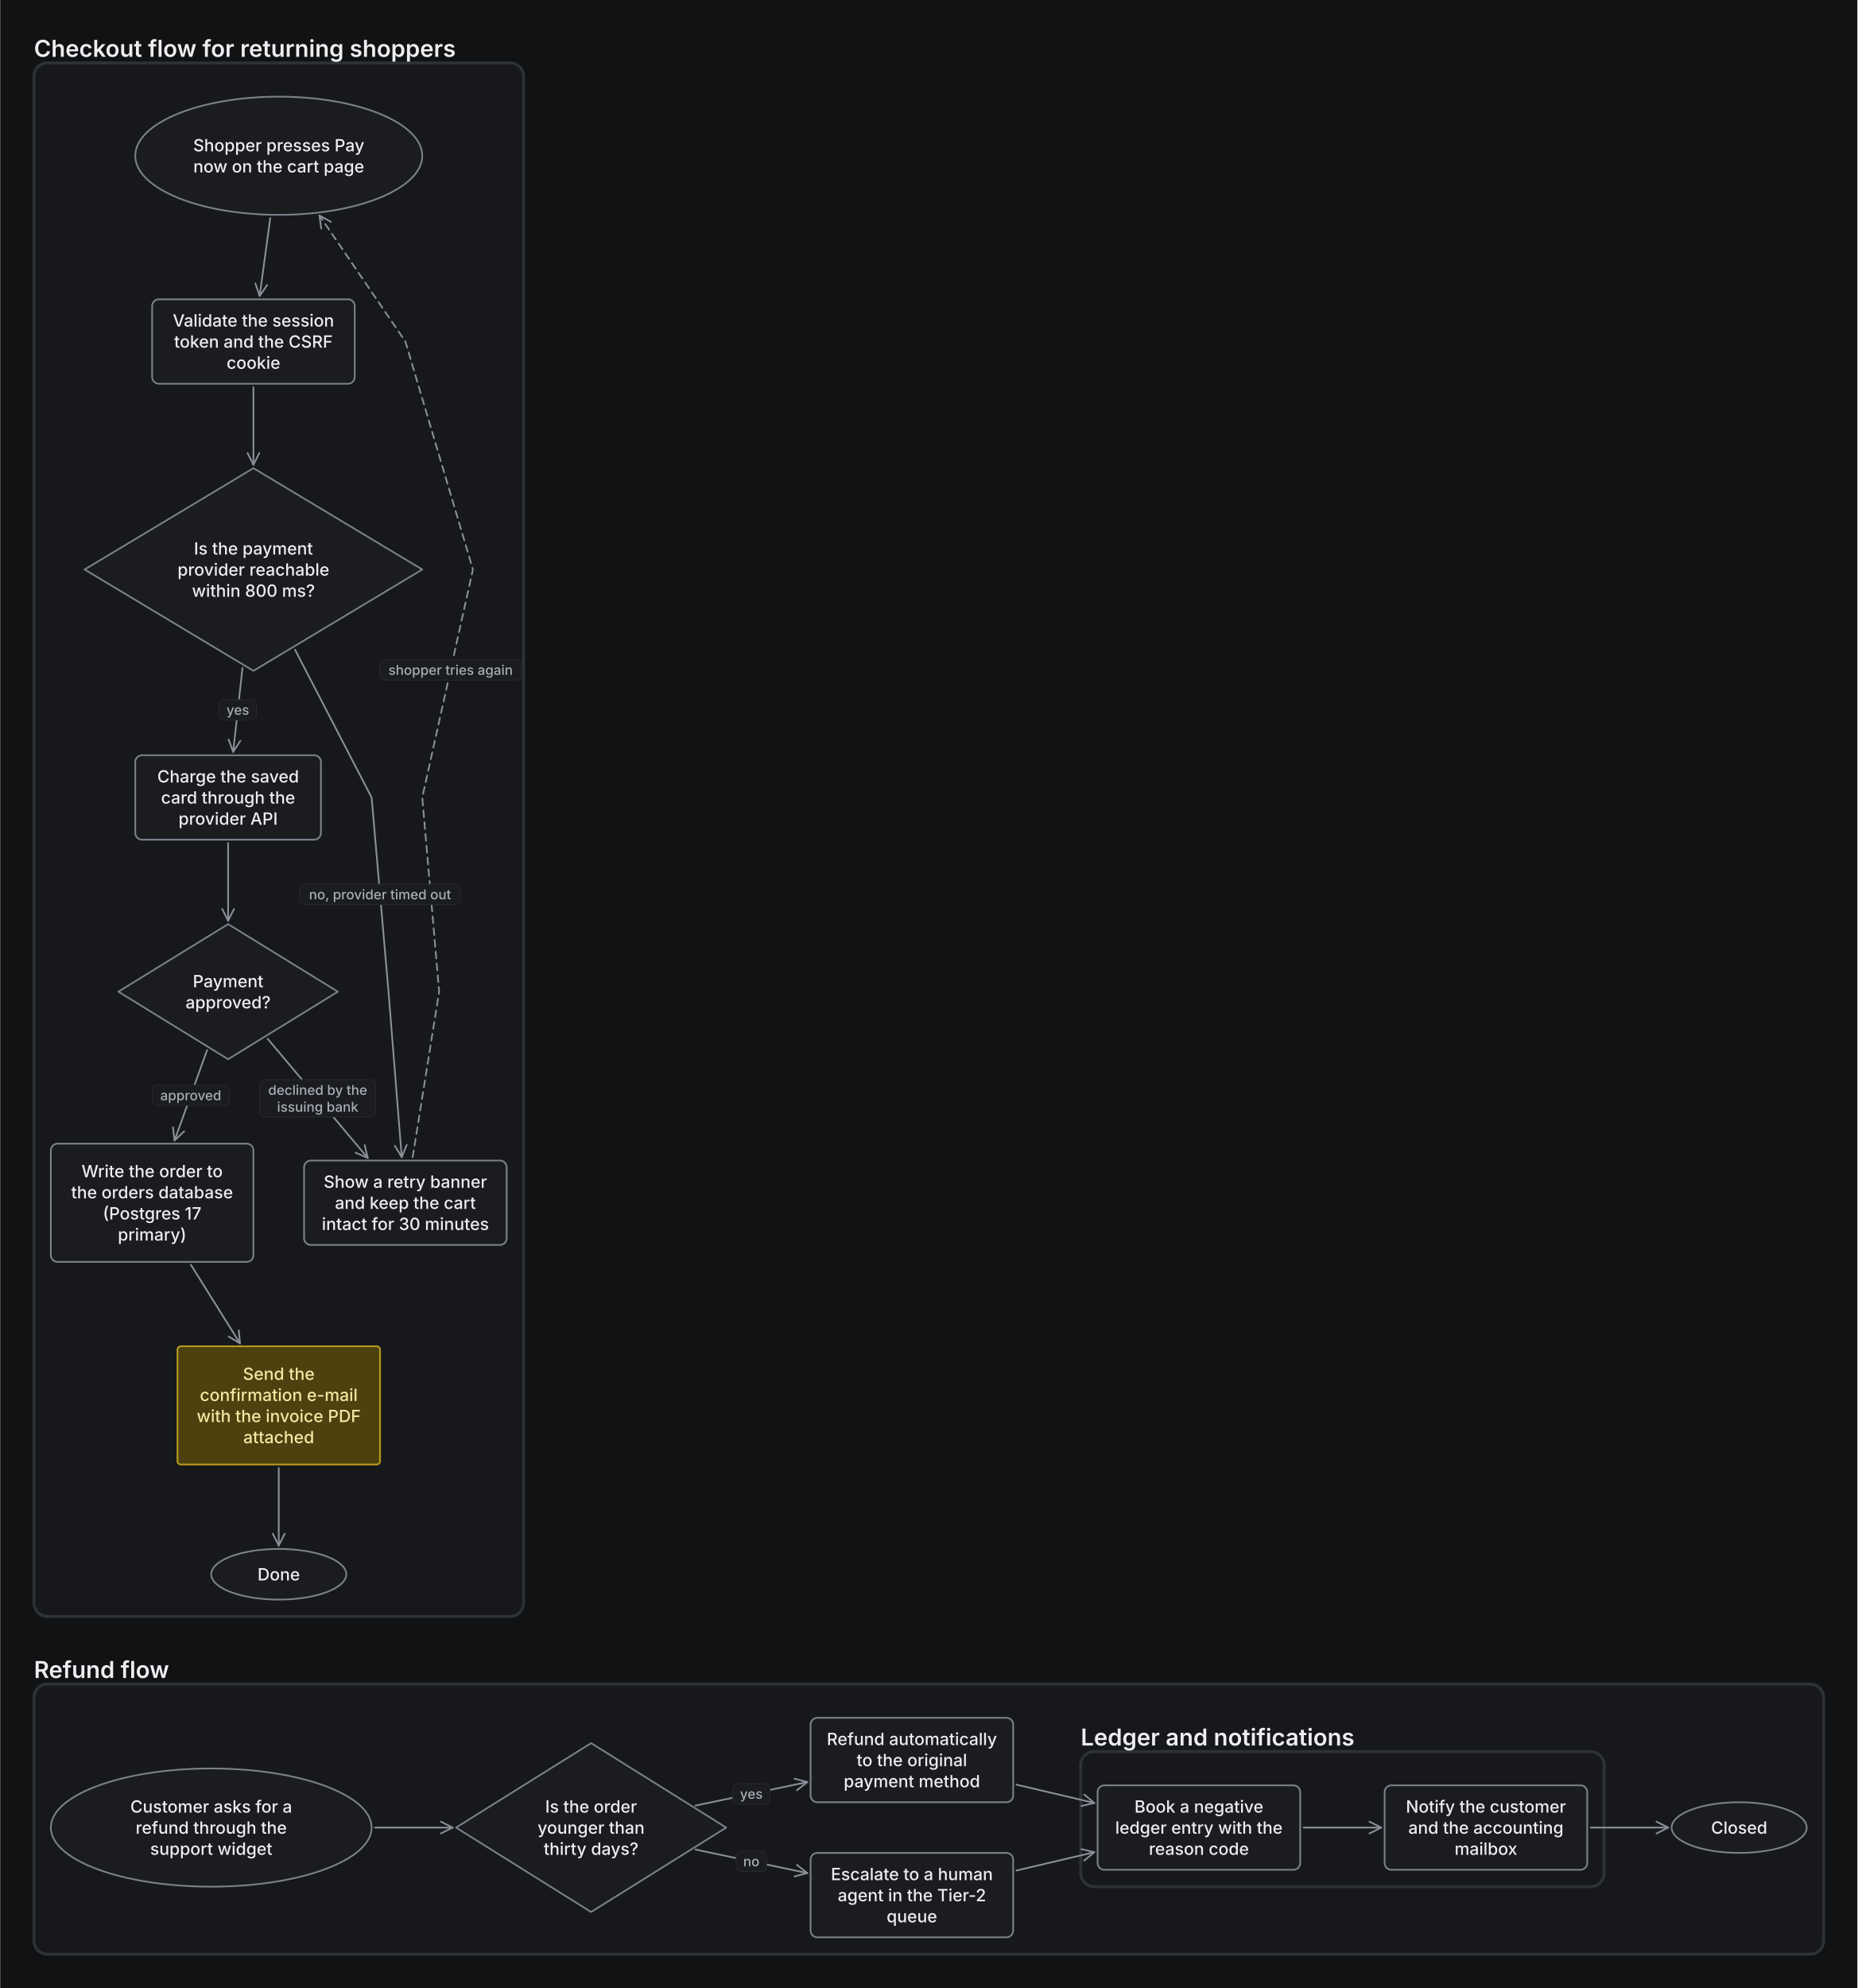
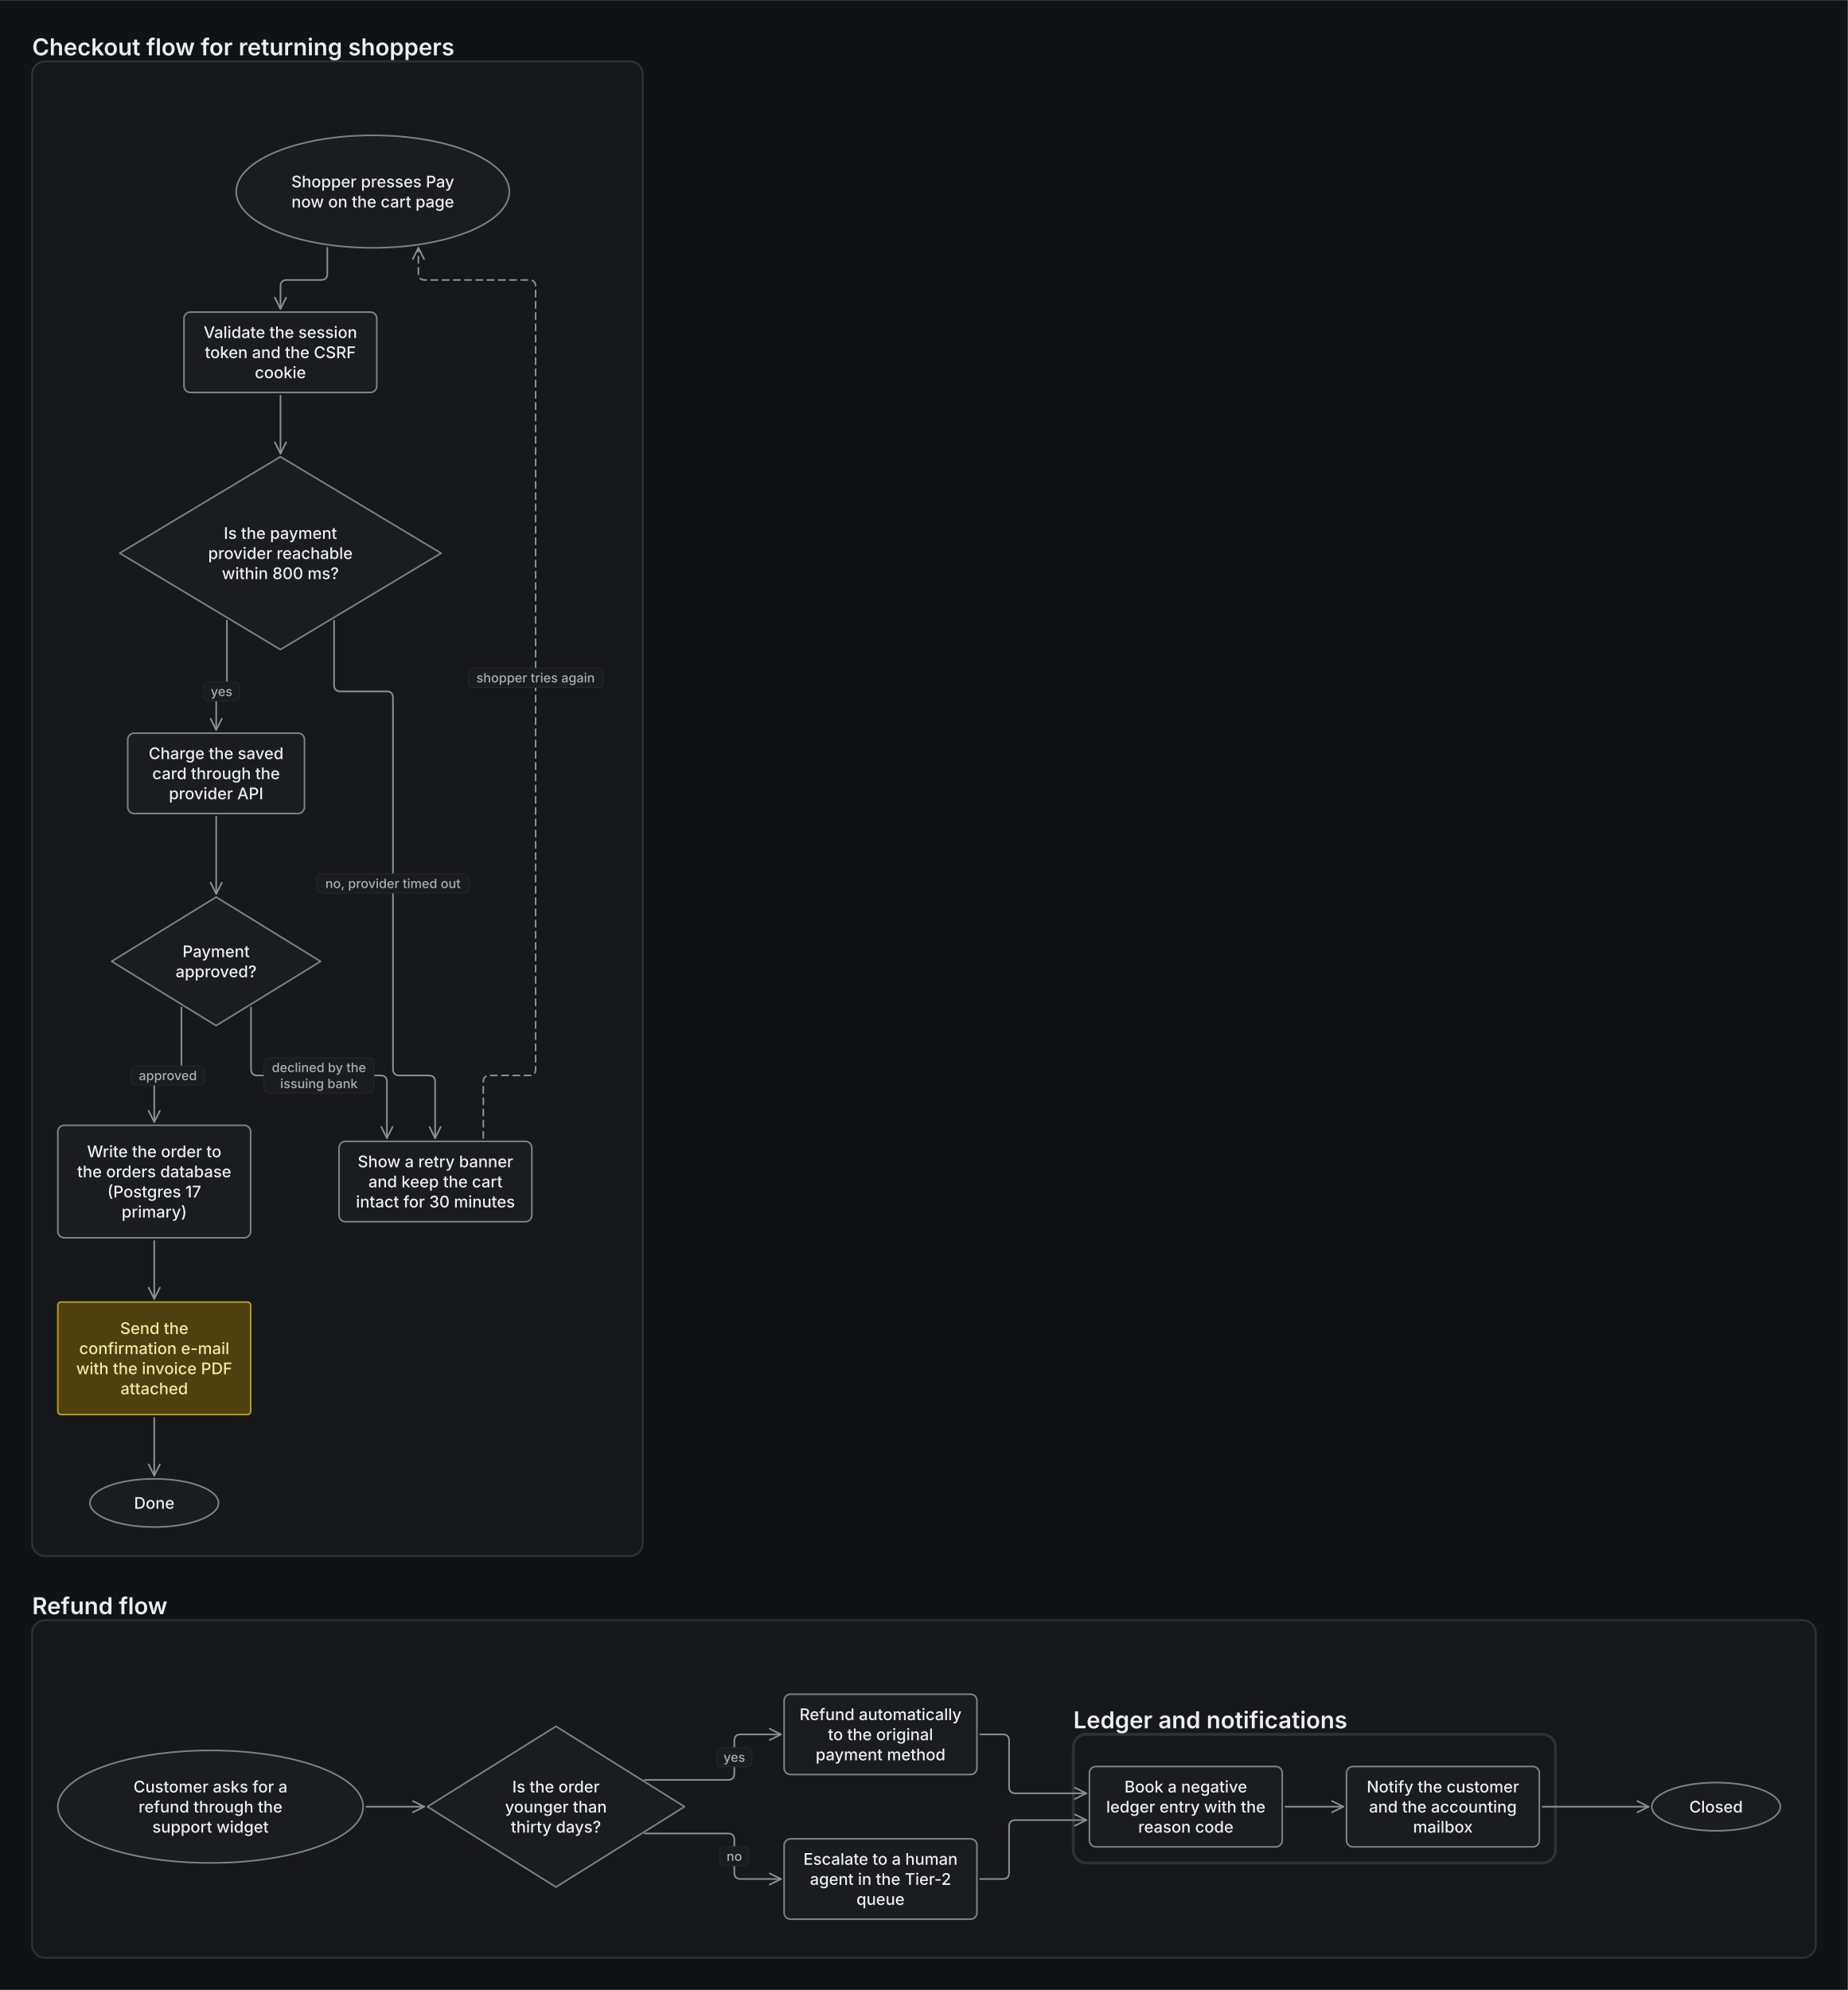
- <svg xmlns="http://www.w3.org/2000/svg" width="957" height="1024" viewBox="-40 -74.48 2200 2354.48">
-   <rect x="-40" y="-74.48" width="2200" height="2354.48" fill="#111214" />
+ <svg xmlns="http://www.w3.org/2000/svg" width="951" height="1024" viewBox="-40 -76.28 2300 2476.28">
+   <rect x="-40" y="-76.28" width="2300" height="2476.28" fill="#111214" />
  <g data-layer="zones">
    <g data-id="E-1">
-       <rect x="0" y="0" width="580" height="1840" rx="16" fill="#17181b" stroke="#2e3136" stroke-width="3.45" stroke-linecap="round" stroke-linejoin="round" />
-       <g font-size="27.59" font-family="Inter" font-weight="600" fill="#edeef0" text-anchor="start">
-         <text x="0" y="-7.17" xml:space="preserve">Checkout flow for returning shoppers</text>
+       <rect x="0" y="0" width="760" height="1860" rx="16" fill="#17181b" stroke="#2e3136" stroke-width="2.42" stroke-linecap="round" stroke-linejoin="round" />
+       <g font-size="29.02" font-family="Inter" font-weight="600" fill="#edeef0" text-anchor="start">
+         <text x="0" y="-7.55" xml:space="preserve">Checkout flow for returning shoppers</text>
      </g>
    </g>
    <g data-id="E-21">
-       <rect x="0" y="1920" width="2120" height="320" rx="16" fill="#17181b" stroke="#2e3136" stroke-width="3.45" stroke-linecap="round" stroke-linejoin="round" />
-       <g font-size="27.59" font-family="Inter" font-weight="600" fill="#edeef0" text-anchor="start">
-         <text x="0" y="1912.83" xml:space="preserve">Refund flow</text>
+       <rect x="0" y="1940" width="2220" height="420" rx="16" fill="#17181b" stroke="#2e3136" stroke-width="2.42" stroke-linecap="round" stroke-linejoin="round" />
+       <g font-size="29.02" font-family="Inter" font-weight="600" fill="#edeef0" text-anchor="start">
+         <text x="0" y="1932.45" xml:space="preserve">Refund flow</text>
      </g>
    </g>
    <g data-id="E-22">
-       <rect x="1240" y="2000" width="620" height="160" rx="16" fill="#17181b" stroke="#2e3136" stroke-width="3.45" stroke-linecap="round" stroke-linejoin="round" />
-       <g font-size="27.59" font-family="Inter" font-weight="600" fill="#edeef0" text-anchor="start">
-         <text x="1240" y="1992.83" xml:space="preserve">Ledger and notifications</text>
+       <rect x="1296" y="2082" width="600" height="160" rx="16" fill="#17181b" stroke="#2e3136" stroke-width="3.63" stroke-linecap="round" stroke-linejoin="round" />
+       <g font-size="29.02" font-family="Inter" font-weight="600" fill="#edeef0" text-anchor="start">
+         <text x="1296" y="2074.45" xml:space="preserve">Ledger and notifications</text>
      </g>
    </g>
  </g>
  <g data-layer="marks">
    <g data-id="E-2">
-       <ellipse cx="290" cy="110" rx="170" ry="70" fill="#1b1c20" stroke="#7b818b" stroke-width="2" stroke-linecap="round" stroke-linejoin="round" />
-       <g font-size="20" font-family="Inter" font-weight="500" fill="#edeef0" text-anchor="middle">
-         <text x="290" y="104.78" xml:space="preserve">Shopper presses Pay</text>
-         <text x="290" y="129.78" xml:space="preserve">now on the cart page</text>
+       <ellipse cx="424" cy="162" rx="170" ry="70" fill="#1b1c20" stroke="#7b818b" stroke-width="2" stroke-linecap="round" stroke-linejoin="round" />
+       <g font-size="20" font-family="Inter" font-weight="500" fill="#edeef0" text-anchor="middle">
+         <text x="424" y="156.78" xml:space="preserve">Shopper presses Pay</text>
+         <text x="424" y="181.78" xml:space="preserve">now on the cart page</text>
      </g>
    </g>
    <g data-id="E-3">
-       <rect x="140" y="280" width="240" height="100" rx="8" fill="#1b1c20" stroke="#7b818b" stroke-width="2" stroke-linecap="round" stroke-linejoin="round" />
-       <g font-size="20" font-family="Inter" font-weight="500" fill="#edeef0" text-anchor="middle">
-         <text x="260" y="312.28" xml:space="preserve">Validate the session</text>
-         <text x="260" y="337.28" xml:space="preserve">token and the CSRF</text>
-         <text x="260" y="362.28" xml:space="preserve">cookie</text>
+       <rect x="189" y="312" width="240" height="100" rx="8" fill="#1b1c20" stroke="#7b818b" stroke-width="2" stroke-linecap="round" stroke-linejoin="round" />
+       <g font-size="20" font-family="Inter" font-weight="500" fill="#edeef0" text-anchor="middle">
+         <text x="309" y="344.28" xml:space="preserve">Validate the session</text>
+         <text x="309" y="369.28" xml:space="preserve">token and the CSRF</text>
+         <text x="309" y="394.28" xml:space="preserve">cookie</text>
      </g>
    </g>
    <g data-id="E-4">
-       <polygon points="260,480 460,600 260,720 60,600" fill="#1b1c20" stroke="#7b818b" stroke-width="2" stroke-linecap="round" stroke-linejoin="round" />
-       <g font-size="20" font-family="Inter" font-weight="500" fill="#edeef0" text-anchor="middle">
-         <text x="260" y="582.28" xml:space="preserve">Is the payment</text>
-         <text x="260" y="607.28" xml:space="preserve">provider reachable</text>
-         <text x="260" y="632.28" xml:space="preserve">within 800 ms?</text>
+       <polygon points="309,492 509,612 309,732 109,612" fill="#1b1c20" stroke="#7b818b" stroke-width="2" stroke-linecap="round" stroke-linejoin="round" />
+       <g font-size="20" font-family="Inter" font-weight="500" fill="#edeef0" text-anchor="middle">
+         <text x="309" y="594.28" xml:space="preserve">Is the payment</text>
+         <text x="309" y="619.28" xml:space="preserve">provider reachable</text>
+         <text x="309" y="644.28" xml:space="preserve">within 800 ms?</text>
      </g>
    </g>
    <g data-id="E-5">
-       <rect x="120" y="820" width="220" height="100" rx="8" fill="#1b1c20" stroke="#7b818b" stroke-width="2" stroke-linecap="round" stroke-linejoin="round" />
-       <g font-size="20" font-family="Inter" font-weight="500" fill="#edeef0" text-anchor="middle">
-         <text x="230" y="852.28" xml:space="preserve">Charge the saved</text>
-         <text x="230" y="877.28" xml:space="preserve">card through the</text>
-         <text x="230" y="902.28" xml:space="preserve">provider API</text>
+       <rect x="119" y="836" width="220" height="100" rx="8" fill="#1b1c20" stroke="#7b818b" stroke-width="2" stroke-linecap="round" stroke-linejoin="round" />
+       <g font-size="20" font-family="Inter" font-weight="500" fill="#edeef0" text-anchor="middle">
+         <text x="229" y="868.28" xml:space="preserve">Charge the saved</text>
+         <text x="229" y="893.28" xml:space="preserve">card through the</text>
+         <text x="229" y="918.28" xml:space="preserve">provider API</text>
      </g>
    </g>
    <g data-id="E-6">
-       <polygon points="230,1020 360,1100 230,1180 100,1100" fill="#1b1c20" stroke="#7b818b" stroke-width="2" stroke-linecap="round" stroke-linejoin="round" />
-       <g font-size="20" font-family="Inter" font-weight="500" fill="#edeef0" text-anchor="middle">
-         <text x="230" y="1094.78" xml:space="preserve">Payment</text>
-         <text x="230" y="1119.78" xml:space="preserve">approved?</text>
+       <polygon points="229,1040 359,1120 229,1200 99,1120" fill="#1b1c20" stroke="#7b818b" stroke-width="2" stroke-linecap="round" stroke-linejoin="round" />
+       <g font-size="20" font-family="Inter" font-weight="500" fill="#edeef0" text-anchor="middle">
+         <text x="229" y="1114.78" xml:space="preserve">Payment</text>
+         <text x="229" y="1139.78" xml:space="preserve">approved?</text>
      </g>
    </g>
    <g data-id="E-7">
-       <rect x="20" y="1280" width="240" height="140" rx="8" fill="#1b1c20" stroke="#7b818b" stroke-width="2" stroke-linecap="round" stroke-linejoin="round" />
-       <g font-size="20" font-family="Inter" font-weight="500" fill="#edeef0" text-anchor="middle">
-         <text x="140" y="1319.78" xml:space="preserve">Write the order to</text>
-         <text x="140" y="1344.78" xml:space="preserve">the orders database</text>
-         <text x="140" y="1369.78" xml:space="preserve">(Postgres 17</text>
-         <text x="140" y="1394.78" xml:space="preserve">primary)</text>
+       <rect x="32" y="1324" width="240" height="140" rx="8" fill="#1b1c20" stroke="#7b818b" stroke-width="2" stroke-linecap="round" stroke-linejoin="round" />
+       <g font-size="20" font-family="Inter" font-weight="500" fill="#edeef0" text-anchor="middle">
+         <text x="152" y="1363.78" xml:space="preserve">Write the order to</text>
+         <text x="152" y="1388.78" xml:space="preserve">the orders database</text>
+         <text x="152" y="1413.78" xml:space="preserve">(Postgres 17</text>
+         <text x="152" y="1438.78" xml:space="preserve">primary)</text>
      </g>
    </g>
    <g data-id="E-8">
-       <rect x="320" y="1300" width="240" height="100" rx="8" fill="#1b1c20" stroke="#7b818b" stroke-width="2" stroke-linecap="round" stroke-linejoin="round" />
-       <g font-size="20" font-family="Inter" font-weight="500" fill="#edeef0" text-anchor="middle">
-         <text x="440" y="1332.28" xml:space="preserve">Show a retry banner</text>
-         <text x="440" y="1357.28" xml:space="preserve">and keep the cart</text>
-         <text x="440" y="1382.28" xml:space="preserve">intact for 30 minutes</text>
+       <rect x="382" y="1344" width="240" height="100" rx="8" fill="#1b1c20" stroke="#7b818b" stroke-width="2" stroke-linecap="round" stroke-linejoin="round" />
+       <g font-size="20" font-family="Inter" font-weight="500" fill="#edeef0" text-anchor="middle">
+         <text x="502" y="1376.28" xml:space="preserve">Show a retry banner</text>
+         <text x="502" y="1401.28" xml:space="preserve">and keep the cart</text>
+         <text x="502" y="1426.28" xml:space="preserve">intact for 30 minutes</text>
      </g>
    </g>
    <g data-id="E-9">
-       <rect x="170" y="1520" width="240" height="140" rx="4" fill="#4c410f" stroke="#b79a1c" stroke-width="2" stroke-linecap="round" stroke-linejoin="round" />
+       <rect x="32" y="1544" width="240" height="140" rx="4" fill="#4c410f" stroke="#b79a1c" stroke-width="2" stroke-linecap="round" stroke-linejoin="round" />
      <g font-size="20" font-family="Inter" font-weight="500" fill="#f6e7a3" text-anchor="middle">
-         <text x="290" y="1559.78" xml:space="preserve">Send the</text>
-         <text x="290" y="1584.78" xml:space="preserve">confirmation e-mail</text>
-         <text x="290" y="1609.78" xml:space="preserve">with the invoice PDF</text>
-         <text x="290" y="1634.78" xml:space="preserve">attached</text>
+         <text x="152" y="1583.78" xml:space="preserve">Send the</text>
+         <text x="152" y="1608.78" xml:space="preserve">confirmation e-mail</text>
+         <text x="152" y="1633.78" xml:space="preserve">with the invoice PDF</text>
+         <text x="152" y="1658.78" xml:space="preserve">attached</text>
      </g>
    </g>
    <g data-id="E-10">
-       <ellipse cx="290" cy="1790" rx="80" ry="30" fill="#1b1c20" stroke="#7b818b" stroke-width="2" stroke-linecap="round" stroke-linejoin="round" />
-       <g font-size="20" font-family="Inter" font-weight="500" fill="#edeef0" text-anchor="middle">
-         <text x="290" y="1797.28" xml:space="preserve">Done</text>
+       <ellipse cx="152" cy="1794" rx="80" ry="30" fill="#1b1c20" stroke="#7b818b" stroke-width="2" stroke-linecap="round" stroke-linejoin="round" />
+       <g font-size="20" font-family="Inter" font-weight="500" fill="#edeef0" text-anchor="middle">
+         <text x="152" y="1801.28" xml:space="preserve">Done</text>
      </g>
    </g>
    <g data-id="E-11">
      <g>
-         <path d="M279.93 183.85 L267.36 276.04" fill="none" stroke="#8a8f98" stroke-width="2" stroke-linecap="round" stroke-linejoin="round" />
-         <polyline points="262.32,261.22 267.36,276.04 276.19,263.11" fill="none" stroke="#8a8f98" stroke-width="2" stroke-linecap="round" stroke-linejoin="round" />
+         <path d="M367.46 232 L367.46 264 Q367.46 272 359.46 272 L317.13 272 Q309.13 272 309.13 280 L309.13 308" fill="none" stroke="#8a8f98" stroke-width="2" stroke-linecap="round" stroke-linejoin="round" />
+         <polyline points="302.13,294 309.13,308 316.13,294" fill="none" stroke="#8a8f98" stroke-width="2" stroke-linecap="round" stroke-linejoin="round" />
      </g>
    </g>
    <g data-id="E-12">
      <g>
-         <path d="M260 384 L260 476" fill="none" stroke="#8a8f98" stroke-width="2" stroke-linecap="round" stroke-linejoin="round" />
-         <polyline points="253,462 260,476 267,462" fill="none" stroke="#8a8f98" stroke-width="2" stroke-linecap="round" stroke-linejoin="round" />
+         <path d="M309.13 416 L309.13 488" fill="none" stroke="#8a8f98" stroke-width="2" stroke-linecap="round" stroke-linejoin="round" />
+         <polyline points="302.13,474 309.13,488 316.13,474" fill="none" stroke="#8a8f98" stroke-width="2" stroke-linecap="round" stroke-linejoin="round" />
      </g>
    </g>
    <g data-id="E-13">
      <g>
-         <path d="M247.06 716.48 L236 816.02" fill="none" stroke="#8a8f98" stroke-width="2" stroke-linecap="round" stroke-linejoin="round" />
-         <polyline points="230.59,801.33 236,816.02 244.5,802.88" fill="none" stroke="#8a8f98" stroke-width="2" stroke-linecap="round" stroke-linejoin="round" />
+         <path d="M242.46 696 L242.46 777.34 Q242.46 784 235.8 784 L235.8 784 Q229.13 784 229.13 790.67 L229.13 832" fill="none" stroke="#8a8f98" stroke-width="2" stroke-linecap="round" stroke-linejoin="round" />
+         <polyline points="222.13,818 229.13,832 236.13,818" fill="none" stroke="#8a8f98" stroke-width="2" stroke-linecap="round" stroke-linejoin="round" />
      </g>
    </g>
    <g data-id="E-14">
      <g>
-         <path d="M309.3 695.08 L400 870 L420 1100 L435.68 1296.01" fill="none" stroke="#8a8f98" stroke-width="2" stroke-linecap="round" stroke-linejoin="round" />
-         <polyline points="427.59,1282.61 435.68,1296.01 441.54,1281.5" fill="none" stroke="#8a8f98" stroke-width="2" stroke-linecap="round" stroke-linejoin="round" />
+         <path d="M375.8 696 L375.8 776 Q375.8 784 383.8 784 L441.13 784 Q449.13 784 449.13 792 L449.13 1254 Q449.13 1262 457.13 1262 L493.59 1262 Q501.59 1262 501.59 1270 L501.59 1340" fill="none" stroke="#8a8f98" stroke-width="2" stroke-linecap="round" stroke-linejoin="round" />
+         <polyline points="494.59,1326 501.59,1340 508.59,1326" fill="none" stroke="#8a8f98" stroke-width="2" stroke-linecap="round" stroke-linejoin="round" />
      </g>
    </g>
    <g data-id="E-15">
      <g>
-         <path d="M230 924 L230 1016" fill="none" stroke="#8a8f98" stroke-width="2" stroke-linecap="round" stroke-linejoin="round" />
-         <polyline points="223,1002 230,1016 237,1002" fill="none" stroke="#8a8f98" stroke-width="2" stroke-linecap="round" stroke-linejoin="round" />
+         <path d="M229.13 940 L229.13 1036" fill="none" stroke="#8a8f98" stroke-width="2" stroke-linecap="round" stroke-linejoin="round" />
+         <polyline points="222.13,1022 229.13,1036 236.13,1022" fill="none" stroke="#8a8f98" stroke-width="2" stroke-linecap="round" stroke-linejoin="round" />
      </g>
    </g>
    <g data-id="E-16">
      <g>
-         <path d="M205.07 1169.25 L166.55 1276.24" fill="none" stroke="#8a8f98" stroke-width="2" stroke-linecap="round" stroke-linejoin="round" />
-         <polyline points="164.71,1260.7 166.55,1276.24 177.88,1265.44" fill="none" stroke="#8a8f98" stroke-width="2" stroke-linecap="round" stroke-linejoin="round" />
+         <path d="M185.8 1177.33 L185.8 1254 Q185.8 1262 177.8 1262 L160 1262 Q152 1262 152 1270 L152 1320" fill="none" stroke="#8a8f98" stroke-width="2" stroke-linecap="round" stroke-linejoin="round" />
+         <polyline points="145,1306 152,1320 159,1306" fill="none" stroke="#8a8f98" stroke-width="2" stroke-linecap="round" stroke-linejoin="round" />
      </g>
    </g>
    <g data-id="E-17">
      <g>
-         <path d="M276.87 1155.8 L395.43 1296.94" fill="none" stroke="#8a8f98" stroke-width="2" stroke-linecap="round" stroke-linejoin="round" />
-         <polyline points="381.07,1290.72 395.43,1296.94 391.79,1281.72" fill="none" stroke="#8a8f98" stroke-width="2" stroke-linecap="round" stroke-linejoin="round" />
+         <path d="M272.46 1177.33 L272.46 1254 Q272.46 1262 280.46 1262 L433.59 1262 Q441.59 1262 441.59 1270 L441.59 1340" fill="none" stroke="#8a8f98" stroke-width="2" stroke-linecap="round" stroke-linejoin="round" />
+         <polyline points="434.59,1326 441.59,1340 448.59,1326" fill="none" stroke="#8a8f98" stroke-width="2" stroke-linecap="round" stroke-linejoin="round" />
      </g>
    </g>
    <g data-id="E-18">
      <g>
-         <path d="M185.87 1423.39 L244.13 1516.61" fill="none" stroke="#8a8f98" stroke-width="2" stroke-linecap="round" stroke-linejoin="round" />
-         <polyline points="230.77,1508.45 244.13,1516.61 242.65,1501.03" fill="none" stroke="#8a8f98" stroke-width="2" stroke-linecap="round" stroke-linejoin="round" />
+         <path d="M152 1468 L152 1540" fill="none" stroke="#8a8f98" stroke-width="2" stroke-linecap="round" stroke-linejoin="round" />
+         <polyline points="145,1526 152,1540 159,1526" fill="none" stroke="#8a8f98" stroke-width="2" stroke-linecap="round" stroke-linejoin="round" />
      </g>
    </g>
    <g data-id="E-19">
      <g>
-         <path d="M290 1664 L290 1756" fill="none" stroke="#8a8f98" stroke-width="2" stroke-linecap="round" stroke-linejoin="round" />
-         <polyline points="283,1742 290,1756 297,1742" fill="none" stroke="#8a8f98" stroke-width="2" stroke-linecap="round" stroke-linejoin="round" />
+         <path d="M152 1688 L152 1760" fill="none" stroke="#8a8f98" stroke-width="2" stroke-linecap="round" stroke-linejoin="round" />
+         <polyline points="145,1746 152,1760 159,1746" fill="none" stroke="#8a8f98" stroke-width="2" stroke-linecap="round" stroke-linejoin="round" />
      </g>
    </g>
    <g data-id="E-20">
      <g>
-         <path d="M448.63 1296.05 L480 1100 L460 870 L520 600 L440 330 L338.2 180.7" fill="none" stroke="#8a8f98" stroke-width="2" stroke-dasharray="8 6" stroke-linecap="round" stroke-linejoin="round" />
-         <polyline points="351.87,188.32 338.2,180.7 340.3,196.21" fill="none" stroke="#8a8f98" stroke-width="2" stroke-linecap="round" stroke-linejoin="round" />
+         <path d="M561.59 1340 L561.59 1270 Q561.59 1262 569.59 1262 L618.67 1262 Q626.67 1262 626.67 1254 L626.67 280 Q626.67 272 618.67 272 L488.8 272 Q480.8 272 480.8 264 L480.8 232" fill="none" stroke="#8a8f98" stroke-width="2" stroke-dasharray="8 6" stroke-linecap="round" stroke-linejoin="round" />
+         <polyline points="487.8,246 480.8,232 473.8,246" fill="none" stroke="#8a8f98" stroke-width="2" stroke-linecap="round" stroke-linejoin="round" />
      </g>
    </g>
    <g data-id="E-23">
-       <ellipse cx="210" cy="2090" rx="190" ry="70" fill="#1b1c20" stroke="#7b818b" stroke-width="2" stroke-linecap="round" stroke-linejoin="round" />
-       <g font-size="20" font-family="Inter" font-weight="500" fill="#edeef0" text-anchor="middle">
-         <text x="210" y="2072.28" xml:space="preserve">Customer asks for a</text>
-         <text x="210" y="2097.28" xml:space="preserve">refund through the</text>
-         <text x="210" y="2122.28" xml:space="preserve">support widget</text>
+       <ellipse cx="222" cy="2172" rx="190" ry="70" fill="#1b1c20" stroke="#7b818b" stroke-width="2" stroke-linecap="round" stroke-linejoin="round" />
+       <g font-size="20" font-family="Inter" font-weight="500" fill="#edeef0" text-anchor="middle">
+         <text x="222" y="2154.28" xml:space="preserve">Customer asks for a</text>
+         <text x="222" y="2179.28" xml:space="preserve">refund through the</text>
+         <text x="222" y="2204.28" xml:space="preserve">support widget</text>
      </g>
    </g>
    <g data-id="E-24">
-       <polygon points="660,1990 820,2090 660,2190 500,2090" fill="#1b1c20" stroke="#7b818b" stroke-width="2" stroke-linecap="round" stroke-linejoin="round" />
-       <g font-size="20" font-family="Inter" font-weight="500" fill="#edeef0" text-anchor="middle">
-         <text x="660" y="2072.28" xml:space="preserve">Is the order</text>
-         <text x="660" y="2097.28" xml:space="preserve">younger than</text>
-         <text x="660" y="2122.28" xml:space="preserve">thirty days?</text>
+       <polygon points="652,2072 812,2172 652,2272 492,2172" fill="#1b1c20" stroke="#7b818b" stroke-width="2" stroke-linecap="round" stroke-linejoin="round" />
+       <g font-size="20" font-family="Inter" font-weight="500" fill="#edeef0" text-anchor="middle">
+         <text x="652" y="2154.28" xml:space="preserve">Is the order</text>
+         <text x="652" y="2179.28" xml:space="preserve">younger than</text>
+         <text x="652" y="2204.28" xml:space="preserve">thirty days?</text>
      </g>
    </g>
    <g data-id="E-25">
-       <rect x="920" y="1960" width="240" height="100" rx="8" fill="#1b1c20" stroke="#7b818b" stroke-width="2" stroke-linecap="round" stroke-linejoin="round" />
-       <g font-size="20" font-family="Inter" font-weight="500" fill="#edeef0" text-anchor="middle">
-         <text x="1040" y="1992.28" xml:space="preserve">Refund automatically</text>
-         <text x="1040" y="2017.28" xml:space="preserve">to the original</text>
-         <text x="1040" y="2042.28" xml:space="preserve">payment method</text>
+       <rect x="936" y="2032" width="240" height="100" rx="8" fill="#1b1c20" stroke="#7b818b" stroke-width="2" stroke-linecap="round" stroke-linejoin="round" />
+       <g font-size="20" font-family="Inter" font-weight="500" fill="#edeef0" text-anchor="middle">
+         <text x="1056" y="2064.28" xml:space="preserve">Refund automatically</text>
+         <text x="1056" y="2089.28" xml:space="preserve">to the original</text>
+         <text x="1056" y="2114.28" xml:space="preserve">payment method</text>
      </g>
    </g>
    <g data-id="E-26">
-       <rect x="920" y="2120" width="240" height="100" rx="8" fill="#1b1c20" stroke="#7b818b" stroke-width="2" stroke-linecap="round" stroke-linejoin="round" />
-       <g font-size="20" font-family="Inter" font-weight="500" fill="#edeef0" text-anchor="middle">
-         <text x="1040" y="2152.28" xml:space="preserve">Escalate to a human</text>
-         <text x="1040" y="2177.28" xml:space="preserve">agent in the Tier-2</text>
-         <text x="1040" y="2202.28" xml:space="preserve">queue</text>
+       <rect x="936" y="2212" width="240" height="100" rx="8" fill="#1b1c20" stroke="#7b818b" stroke-width="2" stroke-linecap="round" stroke-linejoin="round" />
+       <g font-size="20" font-family="Inter" font-weight="500" fill="#edeef0" text-anchor="middle">
+         <text x="1056" y="2244.28" xml:space="preserve">Escalate to a human</text>
+         <text x="1056" y="2269.28" xml:space="preserve">agent in the Tier-2</text>
+         <text x="1056" y="2294.28" xml:space="preserve">queue</text>
      </g>
    </g>
    <g data-id="E-27">
-       <rect x="1260" y="2040" width="240" height="100" rx="8" fill="#1b1c20" stroke="#7b818b" stroke-width="2" stroke-linecap="round" stroke-linejoin="round" />
-       <g font-size="20" font-family="Inter" font-weight="500" fill="#edeef0" text-anchor="middle">
-         <text x="1380" y="2072.28" xml:space="preserve">Book a negative</text>
-         <text x="1380" y="2097.28" xml:space="preserve">ledger entry with the</text>
-         <text x="1380" y="2122.28" xml:space="preserve">reason code</text>
+       <rect x="1316" y="2122" width="240" height="100" rx="8" fill="#1b1c20" stroke="#7b818b" stroke-width="2" stroke-linecap="round" stroke-linejoin="round" />
+       <g font-size="20" font-family="Inter" font-weight="500" fill="#edeef0" text-anchor="middle">
+         <text x="1436" y="2154.28" xml:space="preserve">Book a negative</text>
+         <text x="1436" y="2179.28" xml:space="preserve">ledger entry with the</text>
+         <text x="1436" y="2204.28" xml:space="preserve">reason code</text>
      </g>
    </g>
    <g data-id="E-28">
-       <rect x="1600" y="2040" width="240" height="100" rx="8" fill="#1b1c20" stroke="#7b818b" stroke-width="2" stroke-linecap="round" stroke-linejoin="round" />
-       <g font-size="20" font-family="Inter" font-weight="500" fill="#edeef0" text-anchor="middle">
-         <text x="1720" y="2072.28" xml:space="preserve">Notify the customer</text>
-         <text x="1720" y="2097.28" xml:space="preserve">and the accounting</text>
-         <text x="1720" y="2122.28" xml:space="preserve">mailbox</text>
+       <rect x="1636" y="2122" width="240" height="100" rx="8" fill="#1b1c20" stroke="#7b818b" stroke-width="2" stroke-linecap="round" stroke-linejoin="round" />
+       <g font-size="20" font-family="Inter" font-weight="500" fill="#edeef0" text-anchor="middle">
+         <text x="1756" y="2154.28" xml:space="preserve">Notify the customer</text>
+         <text x="1756" y="2179.28" xml:space="preserve">and the accounting</text>
+         <text x="1756" y="2204.28" xml:space="preserve">mailbox</text>
      </g>
    </g>
    <g data-id="E-29">
-       <ellipse cx="2020" cy="2090" rx="80" ry="30" fill="#1b1c20" stroke="#7b818b" stroke-width="2" stroke-linecap="round" stroke-linejoin="round" />
-       <g font-size="20" font-family="Inter" font-weight="500" fill="#edeef0" text-anchor="middle">
-         <text x="2020" y="2097.28" xml:space="preserve">Closed</text>
+       <ellipse cx="2096" cy="2172" rx="80" ry="30" fill="#1b1c20" stroke="#7b818b" stroke-width="2" stroke-linecap="round" stroke-linejoin="round" />
+       <g font-size="20" font-family="Inter" font-weight="500" fill="#edeef0" text-anchor="middle">
+         <text x="2096" y="2179.28" xml:space="preserve">Closed</text>
      </g>
    </g>
    <g data-id="E-30">
      <g>
-         <path d="M404 2090 L496 2090" fill="none" stroke="#8a8f98" stroke-width="2" stroke-linecap="round" stroke-linejoin="round" />
-         <polyline points="482,2097 496,2090 482,2083" fill="none" stroke="#8a8f98" stroke-width="2" stroke-linecap="round" stroke-linejoin="round" />
+         <path d="M416 2172 L488 2172" fill="none" stroke="#8a8f98" stroke-width="2" stroke-linecap="round" stroke-linejoin="round" />
+         <polyline points="474,2179 488,2172 474,2165" fill="none" stroke="#8a8f98" stroke-width="2" stroke-linecap="round" stroke-linejoin="round" />
      </g>
    </g>
    <g data-id="E-31">
      <g>
-         <path d="M783.6 2063.98 L916.09 2036.09" fill="none" stroke="#8a8f98" stroke-width="2" stroke-linecap="round" stroke-linejoin="round" />
-         <polyline points="903.83,2045.82 916.09,2036.09 900.95,2032.12" fill="none" stroke="#8a8f98" stroke-width="2" stroke-linecap="round" stroke-linejoin="round" />
+         <path d="M762.67 2138.67 L866.02 2138.67 Q874.02 2138.67 874.02 2130.67 L874.02 2090 Q874.02 2082 882.02 2082 L932.04 2082" fill="none" stroke="#8a8f98" stroke-width="2" stroke-linecap="round" stroke-linejoin="round" />
+         <polyline points="918.04,2089 932.04,2082 918.04,2075" fill="none" stroke="#8a8f98" stroke-width="2" stroke-linecap="round" stroke-linejoin="round" />
      </g>
    </g>
    <g data-id="E-32">
      <g>
-         <path d="M783.6 2116.02 L916.09 2143.91" fill="none" stroke="#8a8f98" stroke-width="2" stroke-linecap="round" stroke-linejoin="round" />
-         <polyline points="900.95,2147.88 916.09,2143.91 903.83,2134.18" fill="none" stroke="#8a8f98" stroke-width="2" stroke-linecap="round" stroke-linejoin="round" />
+         <path d="M762.67 2205.33 L866.02 2205.33 Q874.02 2205.33 874.02 2213.33 L874.02 2254 Q874.02 2262 882.02 2262 L932.04 2262" fill="none" stroke="#8a8f98" stroke-width="2" stroke-linecap="round" stroke-linejoin="round" />
+         <polyline points="918.04,2269 932.04,2262 918.04,2255" fill="none" stroke="#8a8f98" stroke-width="2" stroke-linecap="round" stroke-linejoin="round" />
      </g>
    </g>
    <g data-id="E-33">
      <g>
-         <path d="M1163.89 2039.15 L1256.11 2060.85" fill="none" stroke="#8a8f98" stroke-width="2" stroke-linecap="round" stroke-linejoin="round" />
-         <polyline points="1240.88,2064.46 1256.11,2060.85 1244.09,2050.83" fill="none" stroke="#8a8f98" stroke-width="2" stroke-linecap="round" stroke-linejoin="round" />
+         <path d="M1180.04 2082 L1208.04 2082 Q1216.04 2082 1216.04 2090 L1216.04 2147.33 Q1216.04 2155.33 1224.04 2155.33 L1312.04 2155.33" fill="none" stroke="#8a8f98" stroke-width="2" stroke-linecap="round" stroke-linejoin="round" />
+         <polyline points="1298.04,2162.33 1312.04,2155.33 1298.04,2148.33" fill="none" stroke="#8a8f98" stroke-width="2" stroke-linecap="round" stroke-linejoin="round" />
      </g>
    </g>
    <g data-id="E-34">
      <g>
-         <path d="M1163.89 2140.85 L1256.11 2119.15" fill="none" stroke="#8a8f98" stroke-width="2" stroke-linecap="round" stroke-linejoin="round" />
-         <polyline points="1244.09,2129.17 1256.11,2119.15 1240.88,2115.54" fill="none" stroke="#8a8f98" stroke-width="2" stroke-linecap="round" stroke-linejoin="round" />
+         <path d="M1180.04 2262 L1208.04 2262 Q1216.04 2262 1216.04 2254 L1216.04 2196.67 Q1216.04 2188.67 1224.04 2188.67 L1312.04 2188.67" fill="none" stroke="#8a8f98" stroke-width="2" stroke-linecap="round" stroke-linejoin="round" />
+         <polyline points="1298.04,2195.67 1312.04,2188.67 1298.04,2181.67" fill="none" stroke="#8a8f98" stroke-width="2" stroke-linecap="round" stroke-linejoin="round" />
      </g>
    </g>
    <g data-id="E-35">
      <g>
-         <path d="M1504 2090 L1596 2090" fill="none" stroke="#8a8f98" stroke-width="2" stroke-linecap="round" stroke-linejoin="round" />
-         <polyline points="1582,2097 1596,2090 1582,2083" fill="none" stroke="#8a8f98" stroke-width="2" stroke-linecap="round" stroke-linejoin="round" />
+         <path d="M1560.04 2172 L1632.04 2172" fill="none" stroke="#8a8f98" stroke-width="2" stroke-linecap="round" stroke-linejoin="round" />
+         <polyline points="1618.04,2179 1632.04,2172 1618.04,2165" fill="none" stroke="#8a8f98" stroke-width="2" stroke-linecap="round" stroke-linejoin="round" />
      </g>
    </g>
    <g data-id="E-36">
      <g>
-         <path d="M1844 2090 L1936 2090" fill="none" stroke="#8a8f98" stroke-width="2" stroke-linecap="round" stroke-linejoin="round" />
-         <polyline points="1922,2097 1936,2090 1922,2083" fill="none" stroke="#8a8f98" stroke-width="2" stroke-linecap="round" stroke-linejoin="round" />
+         <path d="M1880.04 2172 L2012.04 2172" fill="none" stroke="#8a8f98" stroke-width="2" stroke-linecap="round" stroke-linejoin="round" />
+         <polyline points="1998.04,2179 2012.04,2172 1998.04,2165" fill="none" stroke="#8a8f98" stroke-width="2" stroke-linecap="round" stroke-linejoin="round" />
      </g>
    </g>
  </g>
  <g data-layer="labels">
    <g data-id="E-13">
-       <rect x="219.51" y="754.25" width="44.04" height="24" rx="6" fill="#1b1c20" stroke="#26282c" stroke-width="1" stroke-linecap="round" stroke-linejoin="round" />
-       <g font-size="16" font-family="Inter" font-weight="500" fill="#a8adb5" text-anchor="middle">
-         <text x="241.53" y="772.07" xml:space="preserve">yes</text>
+       <rect x="213.78" y="772" width="44.04" height="24" rx="6" fill="#1b1c20" stroke="#26282c" stroke-width="1" stroke-linecap="round" stroke-linejoin="round" />
+       <g font-size="16" font-family="Inter" font-weight="500" fill="#a8adb5" text-anchor="middle">
+         <text x="235.8" y="789.82" xml:space="preserve">yes</text>
      </g>
    </g>
    <g data-id="E-14">
-       <rect x="314.9" y="972.8" width="190.17" height="24" rx="6" fill="#1b1c20" stroke="#26282c" stroke-width="1" stroke-linecap="round" stroke-linejoin="round" />
-       <g font-size="16" font-family="Inter" font-weight="500" fill="#a8adb5" text-anchor="middle">
-         <text x="409.98" y="990.62" xml:space="preserve">no, provider timed out</text>
+       <rect x="354.05" y="1011" width="190.17" height="24" rx="6" fill="#1b1c20" stroke="#26282c" stroke-width="1" stroke-linecap="round" stroke-linejoin="round" />
+       <g font-size="16" font-family="Inter" font-weight="500" fill="#a8adb5" text-anchor="middle">
+         <text x="449.13" y="1028.82" xml:space="preserve">no, provider timed out</text>
      </g>
    </g>
    <g data-id="E-16">
-       <rect x="140.11" y="1210.75" width="91.4" height="24" rx="6" fill="#1b1c20" stroke="#26282c" stroke-width="1" stroke-linecap="round" stroke-linejoin="round" />
-       <g font-size="16" font-family="Inter" font-weight="500" fill="#a8adb5" text-anchor="middle">
-         <text x="185.81" y="1228.57" xml:space="preserve">approved</text>
+       <rect x="123.2" y="1250" width="91.4" height="24" rx="6" fill="#1b1c20" stroke="#26282c" stroke-width="1" stroke-linecap="round" stroke-linejoin="round" />
+       <g font-size="16" font-family="Inter" font-weight="500" fill="#a8adb5" text-anchor="middle">
+         <text x="168.9" y="1267.82" xml:space="preserve">approved</text>
      </g>
    </g>
    <g data-id="E-17">
-       <rect x="267.59" y="1204.37" width="137.12" height="44" rx="6" fill="#1b1c20" stroke="#26282c" stroke-width="1" stroke-linecap="round" stroke-linejoin="round" />
-       <g font-size="16" font-family="Inter" font-weight="500" fill="#a8adb5" text-anchor="middle">
-         <text x="336.15" y="1222.19" xml:space="preserve">declined by the</text>
-         <text x="336.15" y="1242.19" xml:space="preserve">issuing bank</text>
+       <rect x="288.46" y="1240" width="137.12" height="44" rx="6" fill="#1b1c20" stroke="#26282c" stroke-width="1" stroke-linecap="round" stroke-linejoin="round" />
+       <g font-size="16" font-family="Inter" font-weight="500" fill="#a8adb5" text-anchor="middle">
+         <text x="357.02" y="1257.82" xml:space="preserve">declined by the</text>
+         <text x="357.02" y="1277.82" xml:space="preserve">issuing bank</text>
      </g>
    </g>
    <g data-id="E-20">
-       <rect x="409.75" y="706.94" width="167.64" height="24" rx="6" fill="#1b1c20" stroke="#26282c" stroke-width="1" stroke-linecap="round" stroke-linejoin="round" />
-       <g font-size="16" font-family="Inter" font-weight="500" fill="#a8adb5" text-anchor="middle">
-         <text x="493.57" y="724.76" xml:space="preserve">shopper tries again</text>
+       <rect x="542.85" y="755" width="167.64" height="24" rx="6" fill="#1b1c20" stroke="#26282c" stroke-width="1" stroke-linecap="round" stroke-linejoin="round" />
+       <g font-size="16" font-family="Inter" font-weight="500" fill="#a8adb5" text-anchor="middle">
+         <text x="626.67" y="772.82" xml:space="preserve">shopper tries again</text>
      </g>
    </g>
    <g data-id="E-31">
-       <rect x="827.83" y="2038.03" width="44.04" height="24" rx="6" fill="#1b1c20" stroke="#26282c" stroke-width="1" stroke-linecap="round" stroke-linejoin="round" />
-       <g font-size="16" font-family="Inter" font-weight="500" fill="#a8adb5" text-anchor="middle">
-         <text x="849.85" y="2055.85" xml:space="preserve">yes</text>
+       <rect x="852" y="2098.34" width="44.04" height="24" rx="6" fill="#1b1c20" stroke="#26282c" stroke-width="1" stroke-linecap="round" stroke-linejoin="round" />
+       <g font-size="16" font-family="Inter" font-weight="500" fill="#a8adb5" text-anchor="middle">
+         <text x="874.02" y="2116.16" xml:space="preserve">yes</text>
      </g>
    </g>
    <g data-id="E-32">
-       <rect x="831.92" y="2117.97" width="35.87" height="24" rx="6" fill="#1b1c20" stroke="#26282c" stroke-width="1" stroke-linecap="round" stroke-linejoin="round" />
-       <g font-size="16" font-family="Inter" font-weight="500" fill="#a8adb5" text-anchor="middle">
-         <text x="849.85" y="2135.79" xml:space="preserve">no</text>
+       <rect x="856.09" y="2221.66" width="35.87" height="24" rx="6" fill="#1b1c20" stroke="#26282c" stroke-width="1" stroke-linecap="round" stroke-linejoin="round" />
+       <g font-size="16" font-family="Inter" font-weight="500" fill="#a8adb5" text-anchor="middle">
+         <text x="874.02" y="2239.48" xml:space="preserve">no</text>
      </g>
    </g>
  </g>
  <g data-layer="overlays" />
</svg>
